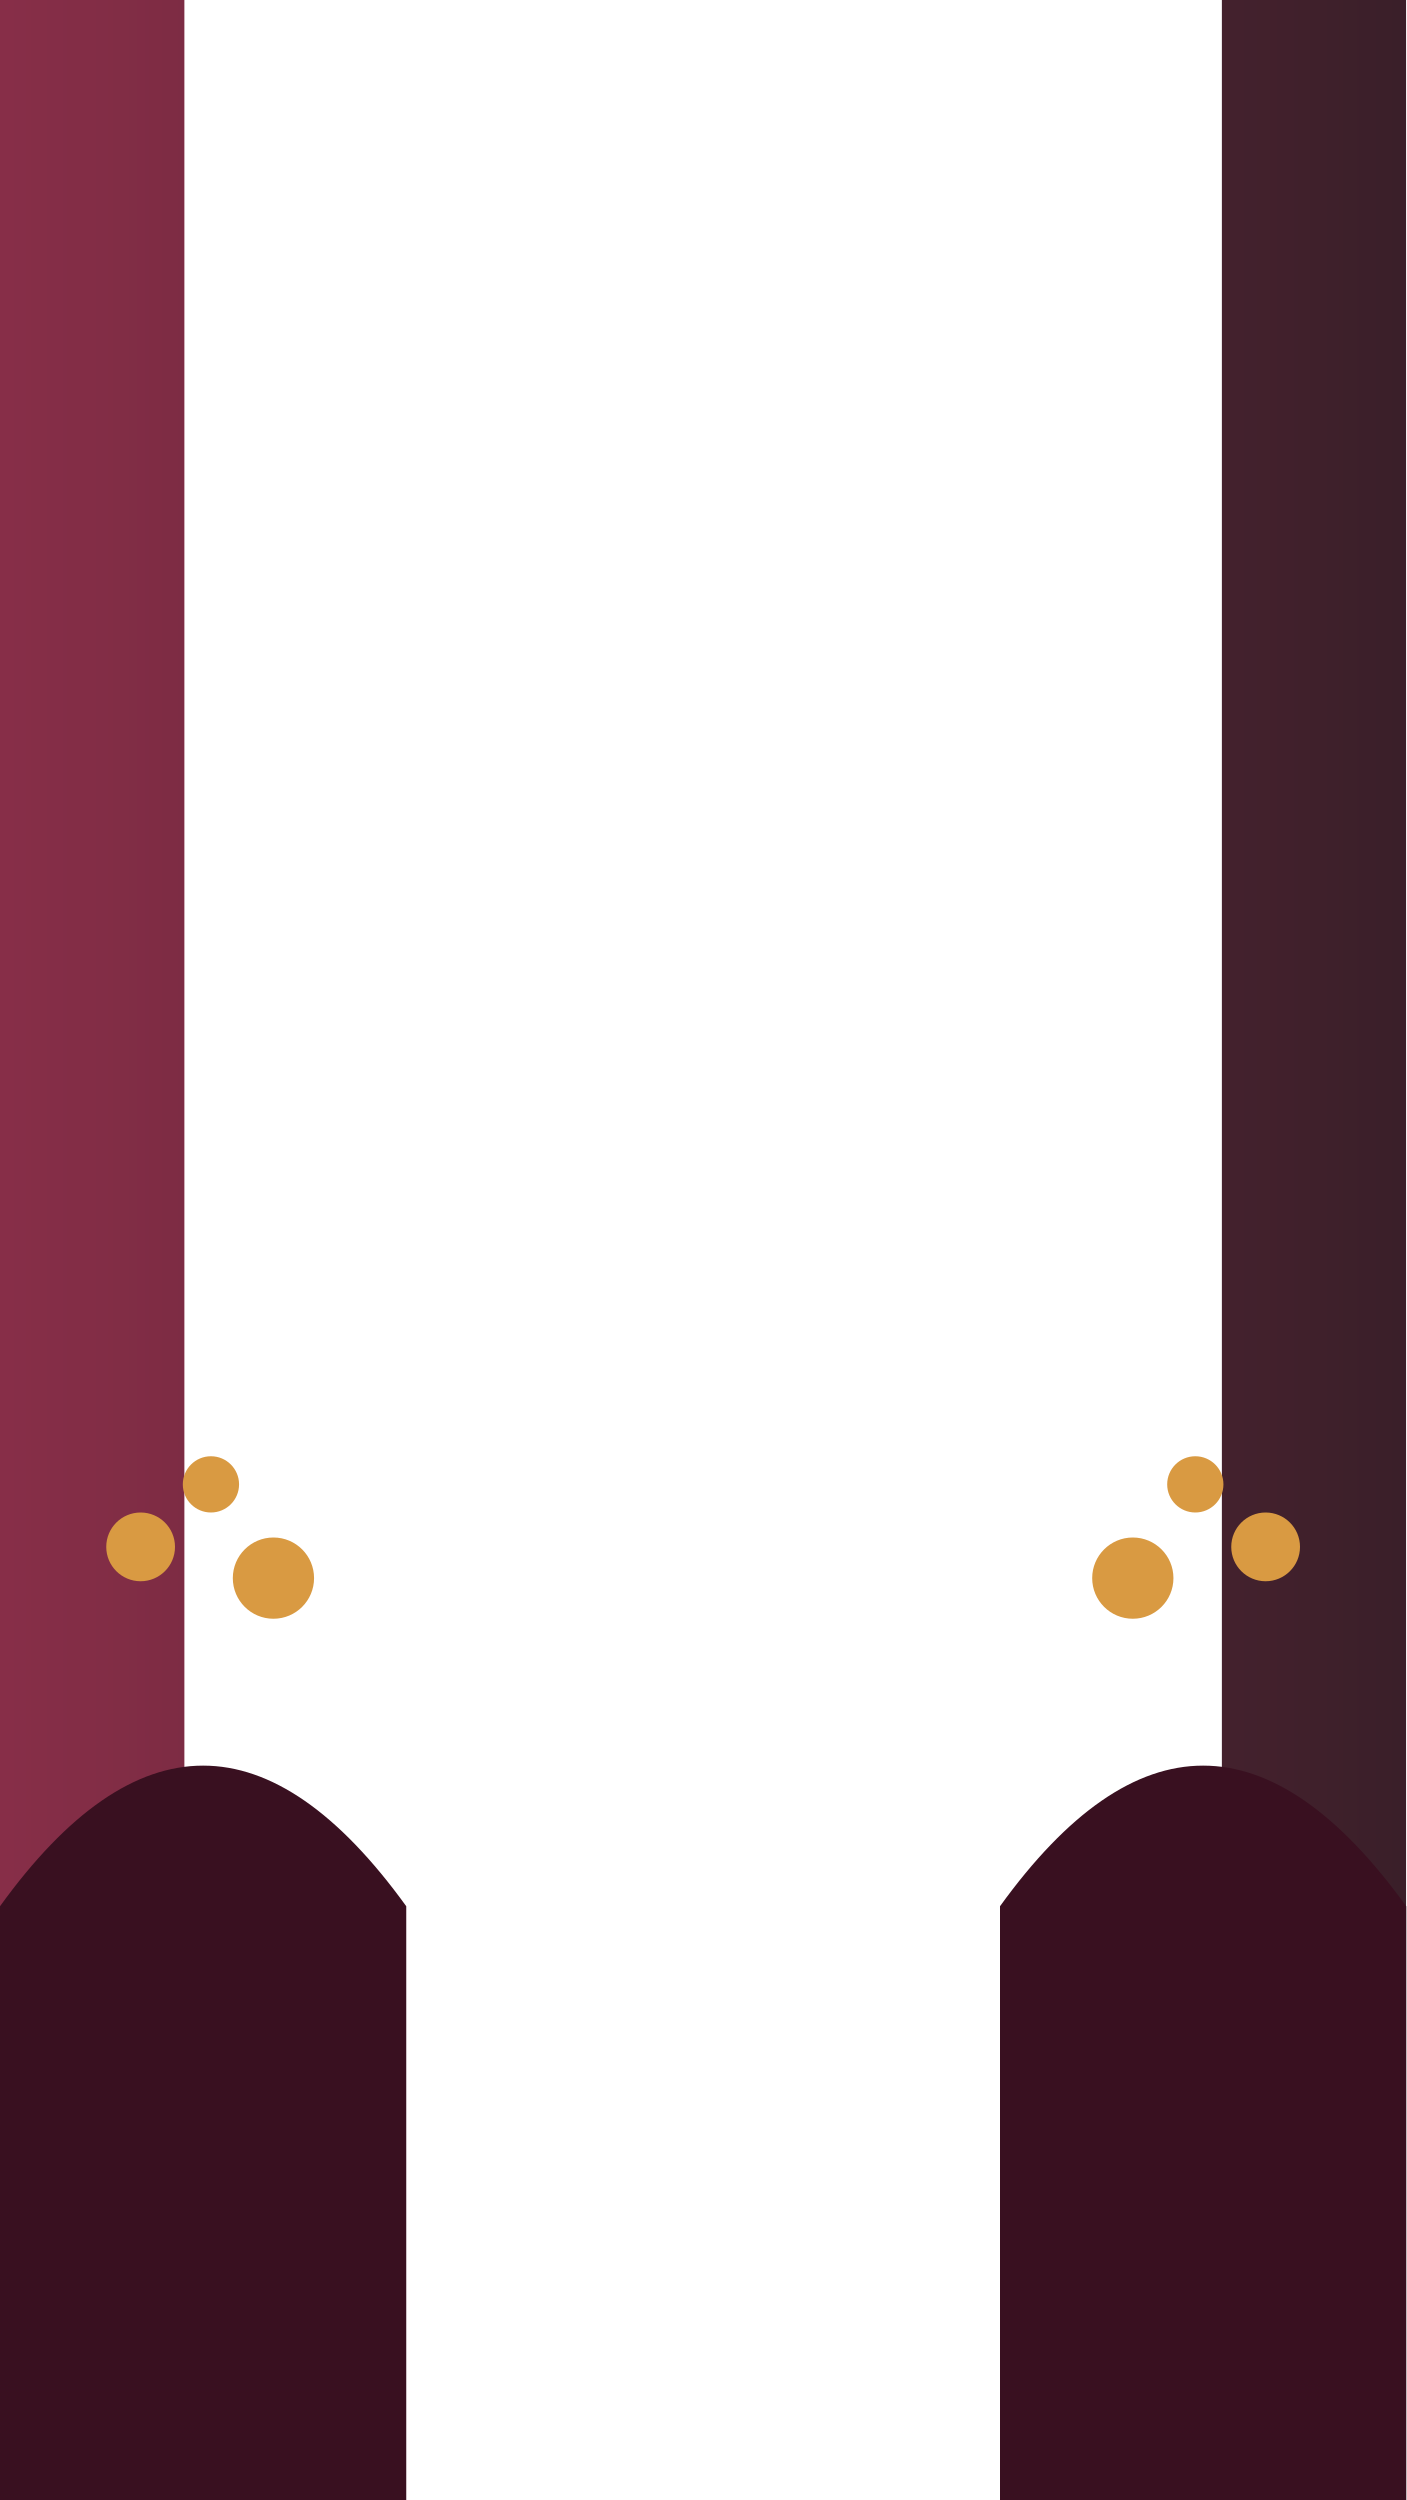
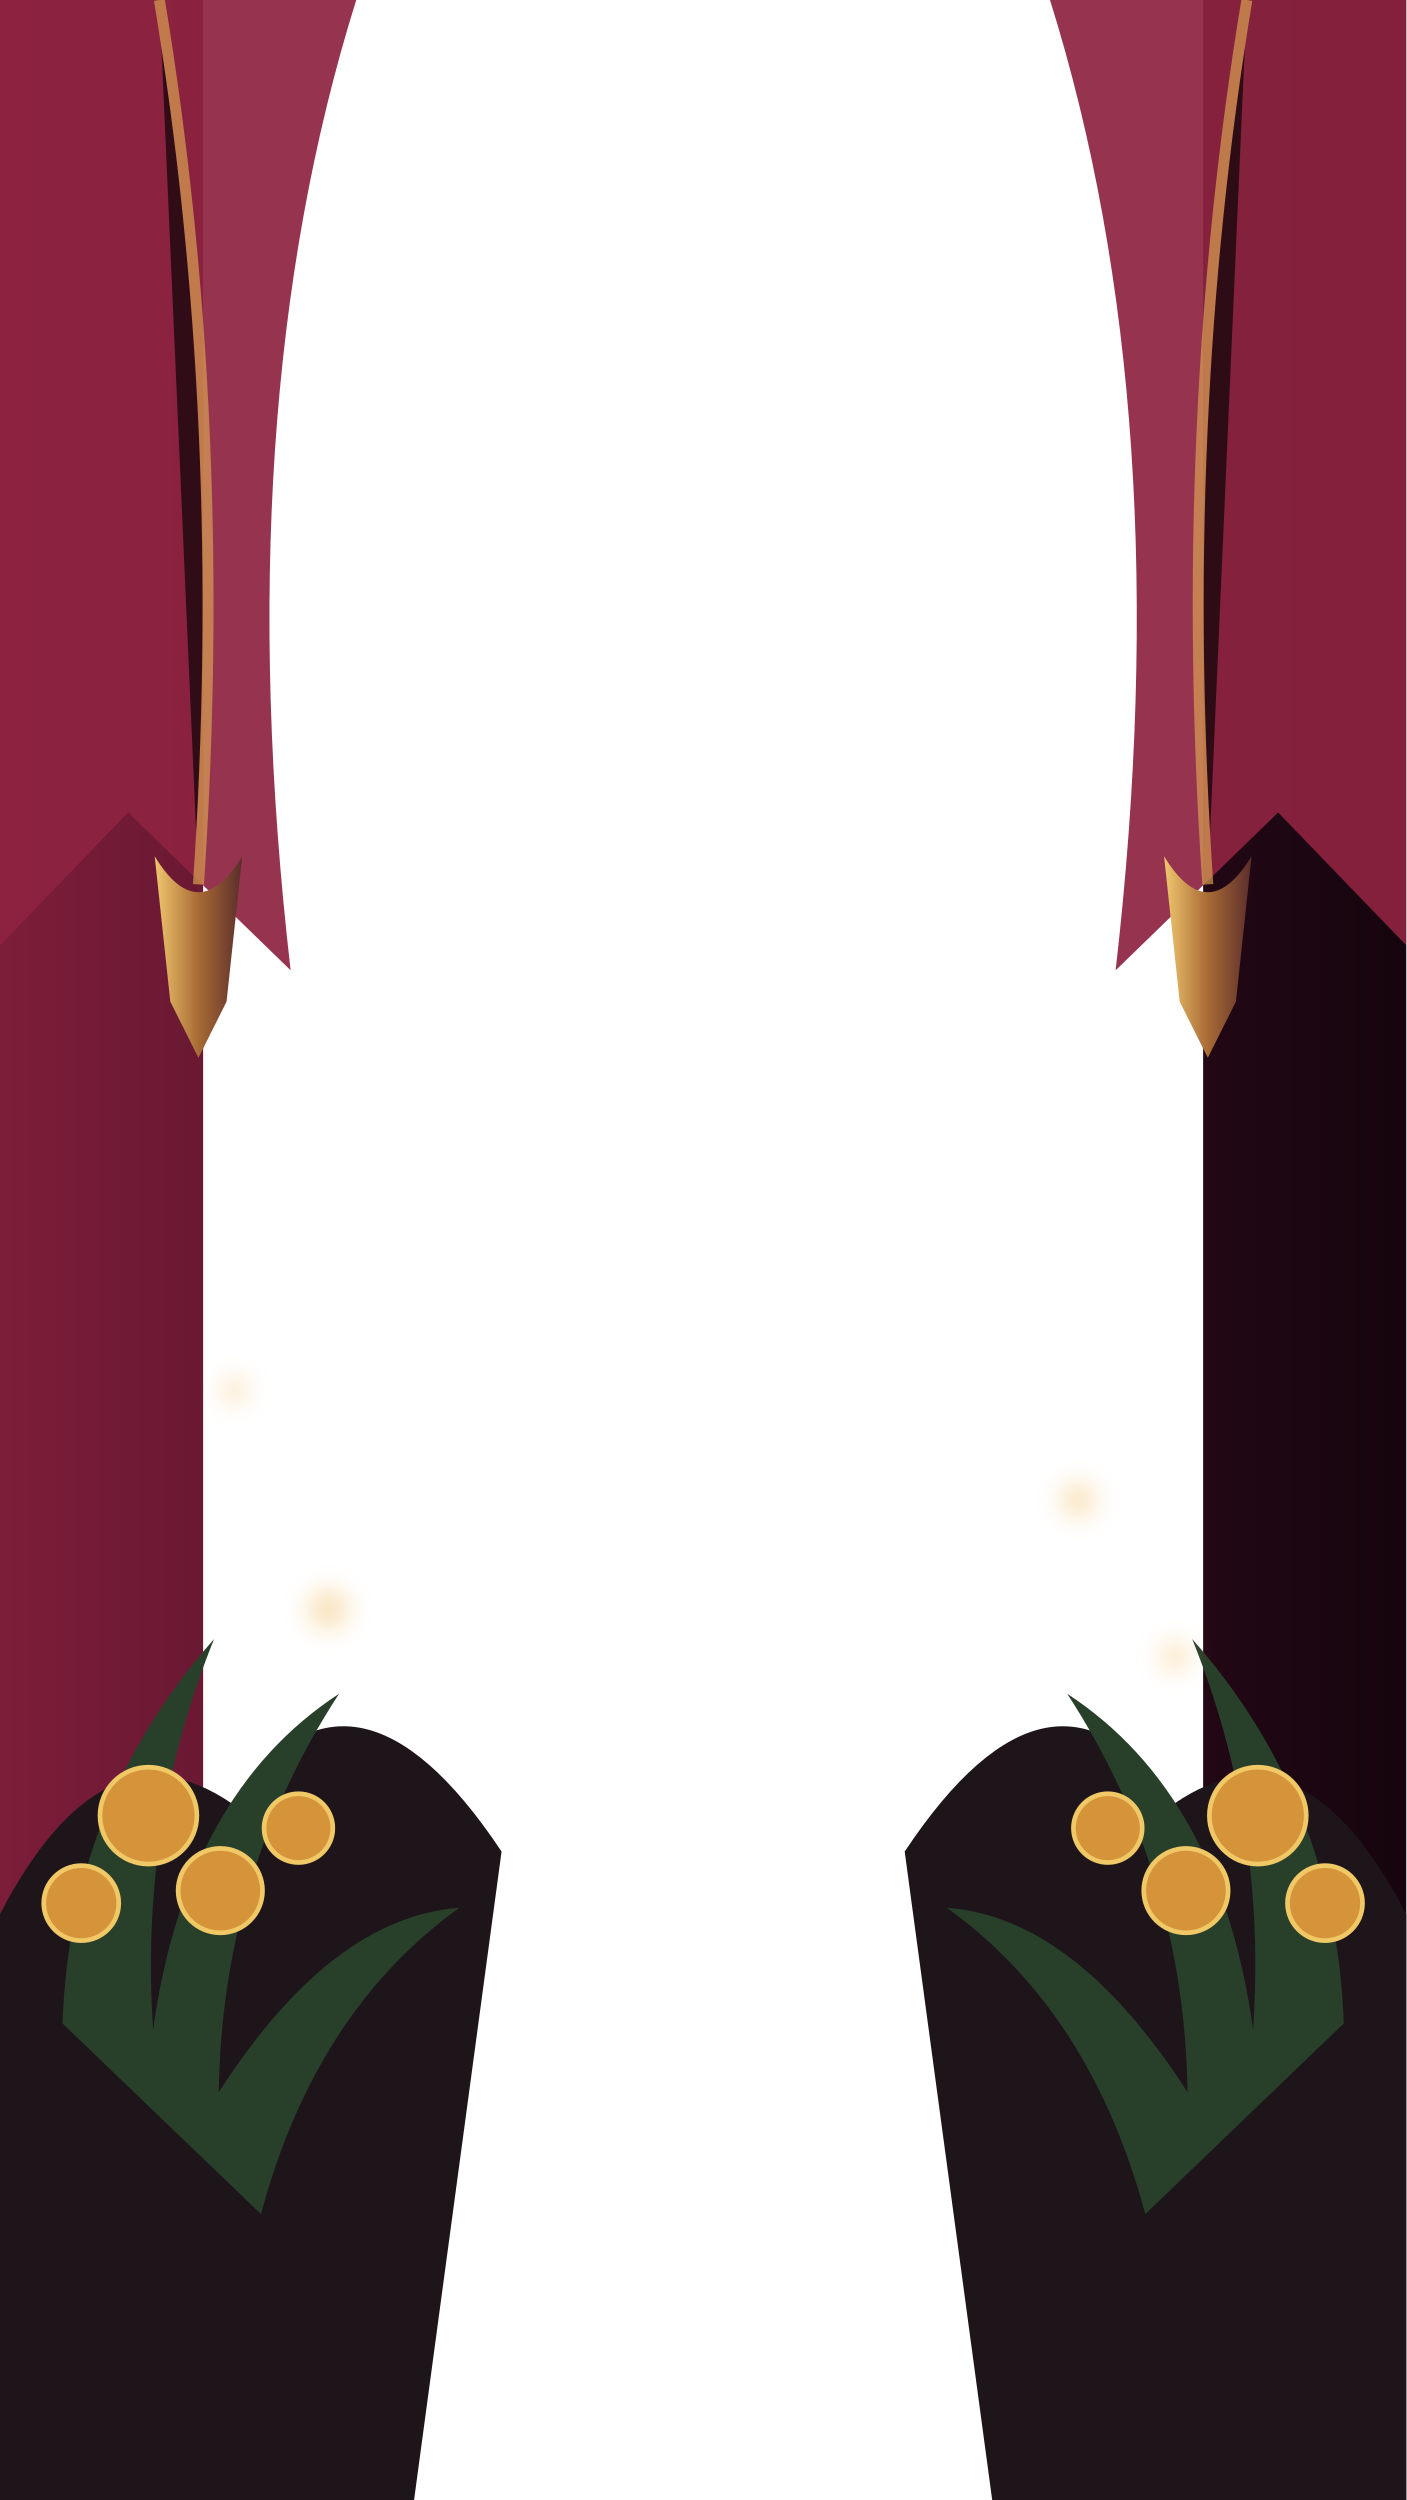
<svg xmlns="http://www.w3.org/2000/svg" viewBox="0 0 900 1600" preserveAspectRatio="xMidYMid slice">
  <defs>
-     <linearGradient id="r">
-       <stop stop-color="#7a1734" />
-       <stop offset="1" stop-color="#250712" />
+     <linearGradient id="cf-curtain">
+       <stop stop-color="#7c1d39" />
+       <stop offset=".42" stop-color="#461027" />
+       <stop offset="1" stop-color="#16050e" />
    </linearGradient>
+     <linearGradient id="cf-gold">
+       <stop stop-color="#f0c76f" />
+       <stop offset=".5" stop-color="#a86b35" />
+       <stop offset="1" stop-color="#5b2d2b" />
+     </linearGradient>
+     <filter id="cf-blur">
+       <feGaussianBlur stdDeviation="8" />
+     </filter>
  </defs>
-   <path d="M0 0h118v1600H0zm782 0h118v1600H782z" fill="url(#r)" opacity=".9" />
-   <path d="M0 1220q130-180 260 0v380H0zm900 0q-130-180-260 0v380h260z" fill="#391020" />
-   <g fill="#d99a42">
-     <circle cx="90" cy="990" r="22" />
-     <circle cx="135" cy="950" r="18" />
-     <circle cx="175" cy="1010" r="26" />
-     <circle cx="810" cy="990" r="22" />
-     <circle cx="765" cy="950" r="18" />
-     <circle cx="725" cy="1010" r="26" />
+   <path d="M0 0h130v1600H0zm770 0h130v1600H770Z" fill="url(#cf-curtain)" />
+   <path d="M0 0h228q-83 265-42 621L82 520 0 605Zm900 0H672q83 265 42 621l104-101 82 85Z" fill="#8d2340" opacity=".92" />
+   <path d="M102 0q45 272 25 566M798 0q-45 272-25 566" stroke="#dda953" stroke-width="7" opacity=".65" />
+   <g fill="url(#cf-gold)">
+     <path d="M99 548q28 46 56 0l-10 93-18 36-18-36Z" />
+     <path d="M801 548q-28 46-56 0l10 93 18 36 18-36Z" />
+   </g>
+   <g fill="#1e151b">
+     <path d="M0 1225q66-127 148-71 78-112 173 31l-56 415H0Z" />
+     <path d="M900 1225q-66-127-148-71-78-112-173 31l56 415h265Z" />
+   </g>
+   <g fill="#283f2a">
+     <path d="M40 1295q5-142 97-246-48 119-39 250 21-151 119-215-75 115-77 255 72-112 154-118-92 66-127 196Z" />
+     <path d="M860 1295q-5-142-97-246 48 119 39 250-21-151-119-215 75 115 77 255-72-112-154-118 92 66 127 196Z" />
+   </g>
+   <g fill="#d59439" stroke="#f0c866" stroke-width="3">
+     <circle cx="52" cy="1218" r="24" />
+     <circle cx="95" cy="1162" r="31" />
+     <circle cx="141" cy="1210" r="27" />
+     <circle cx="191" cy="1170" r="22" />
+     <circle cx="848" cy="1218" r="24" />
+     <circle cx="805" cy="1162" r="31" />
+     <circle cx="759" cy="1210" r="27" />
+     <circle cx="709" cy="1170" r="22" />
+   </g>
+   <g fill="#f0b651" opacity=".4" filter="url(#cf-blur)">
+     <circle cx="210" cy="1030" r="13" />
+     <circle cx="690" cy="960" r="11" />
+     <circle cx="150" cy="890" r="8" />
+     <circle cx="752" cy="1060" r="9" />
  </g>
</svg>
